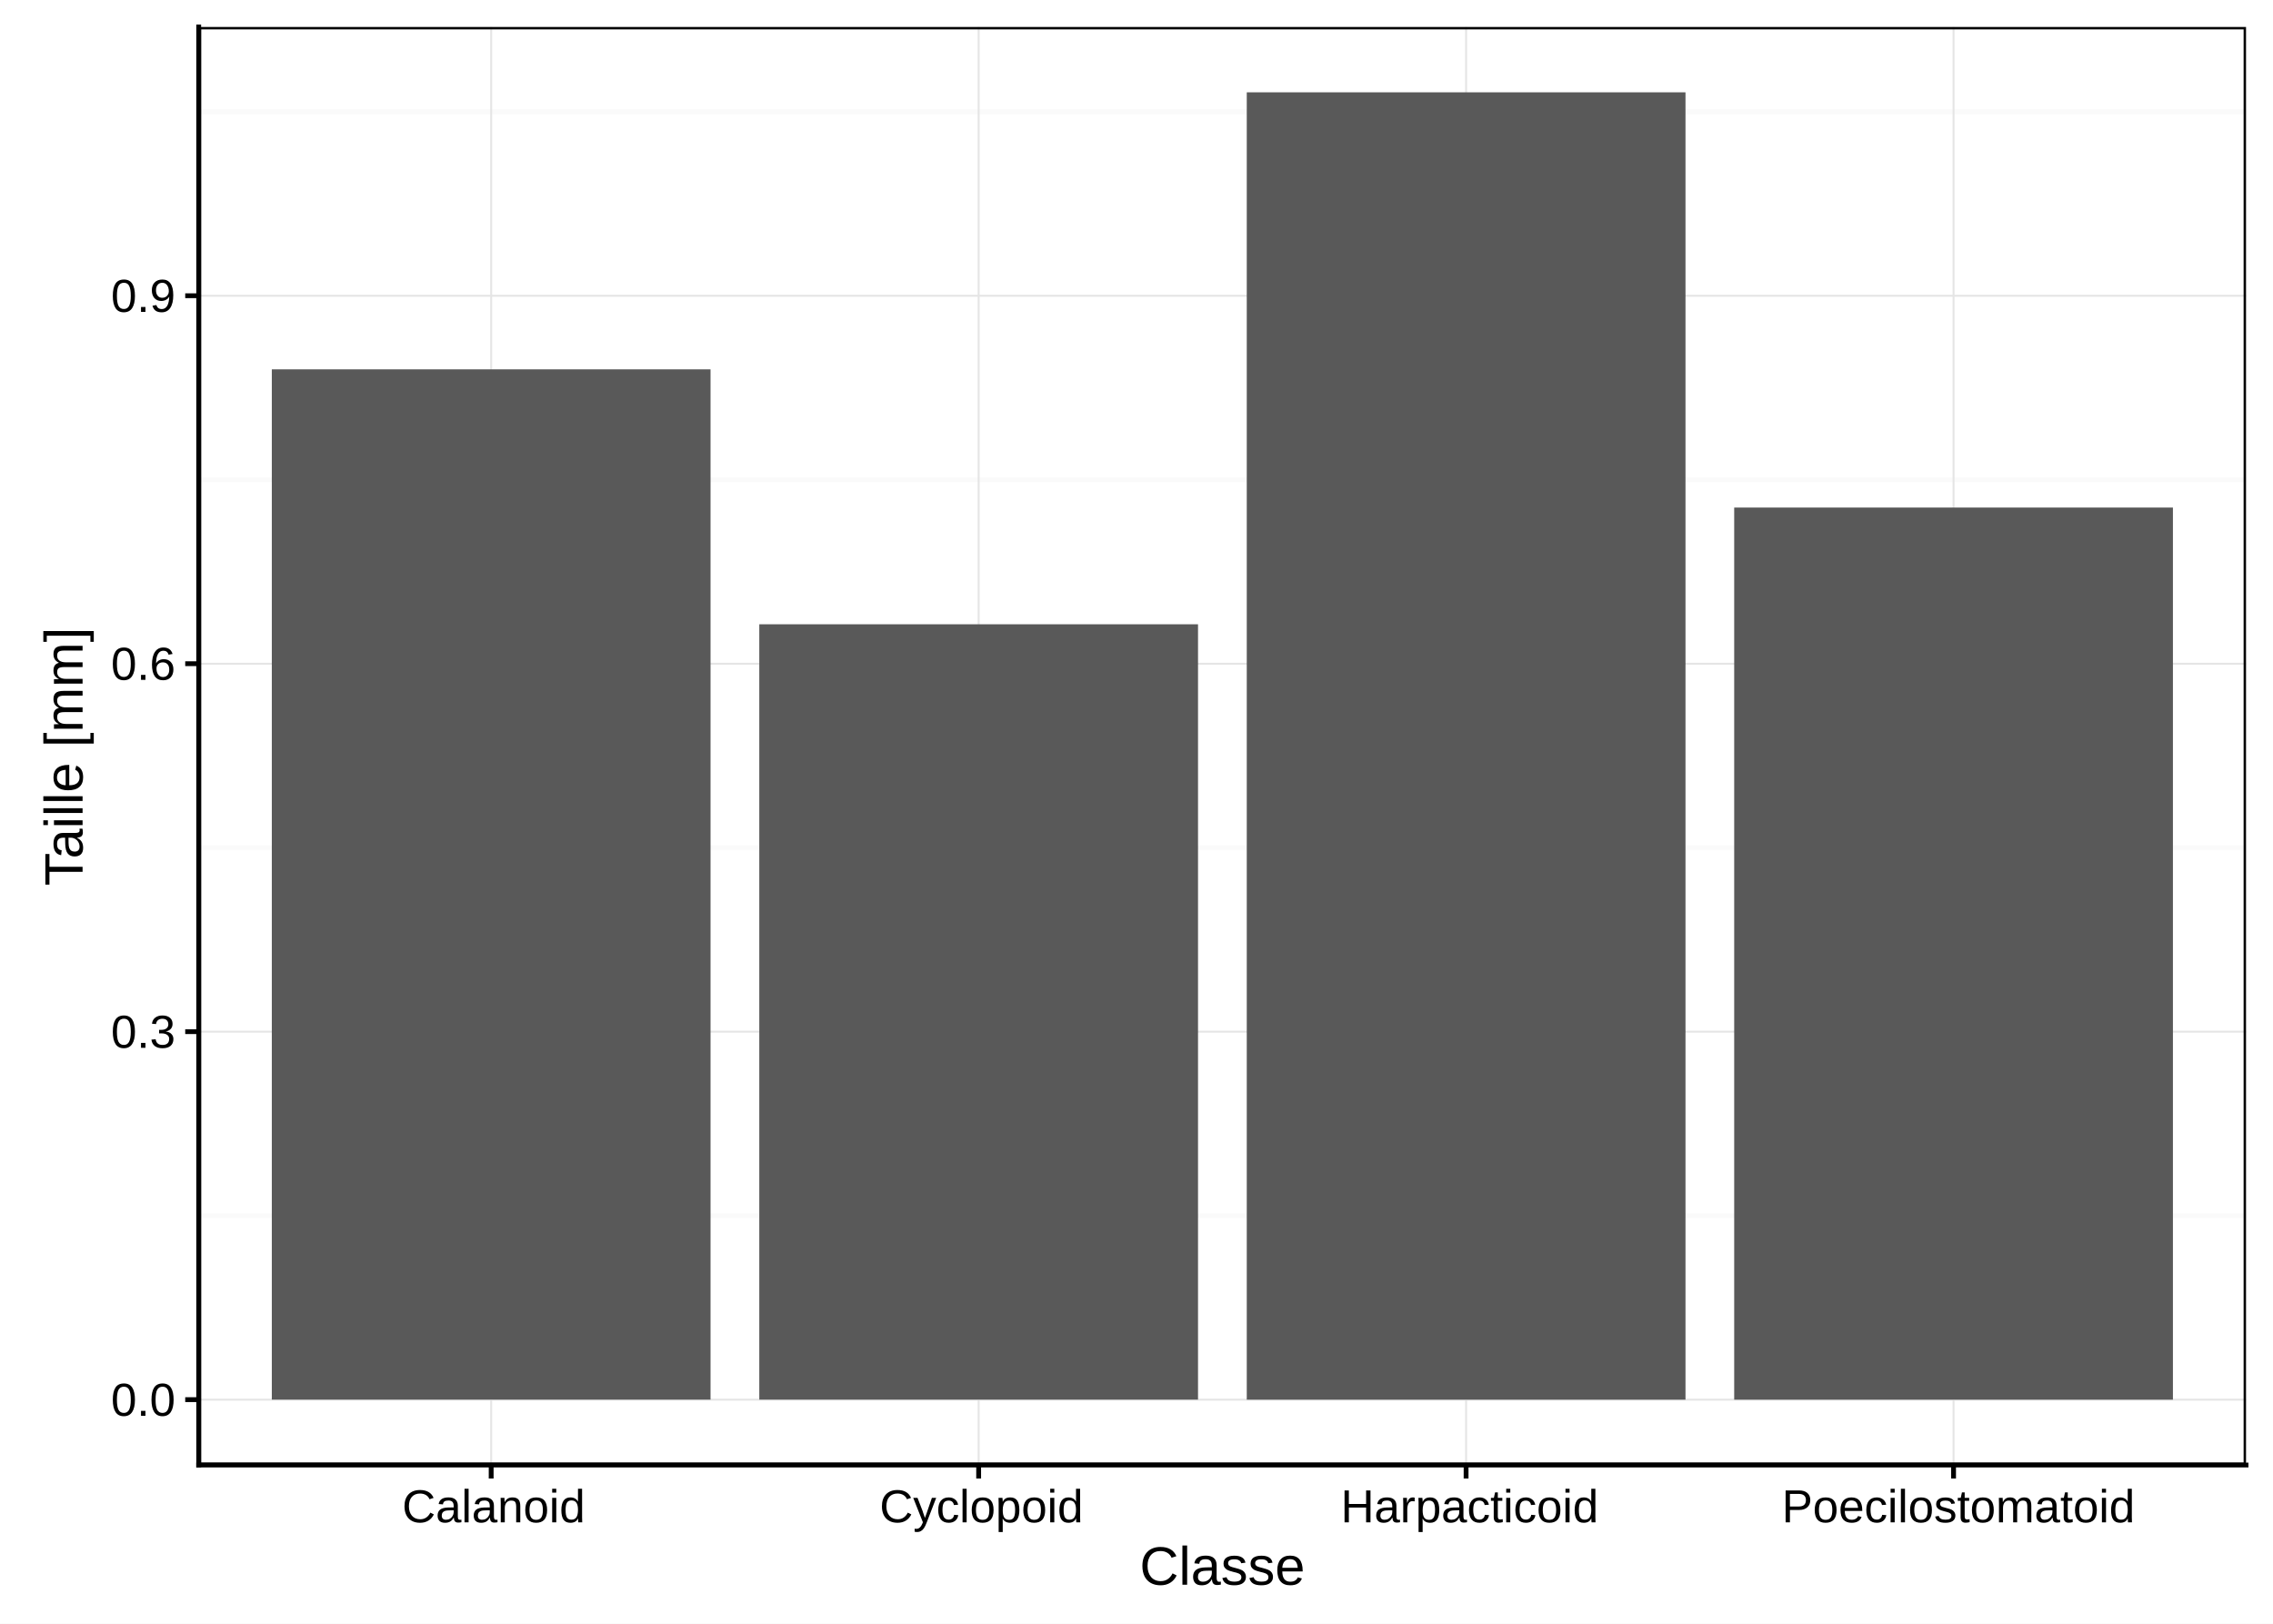
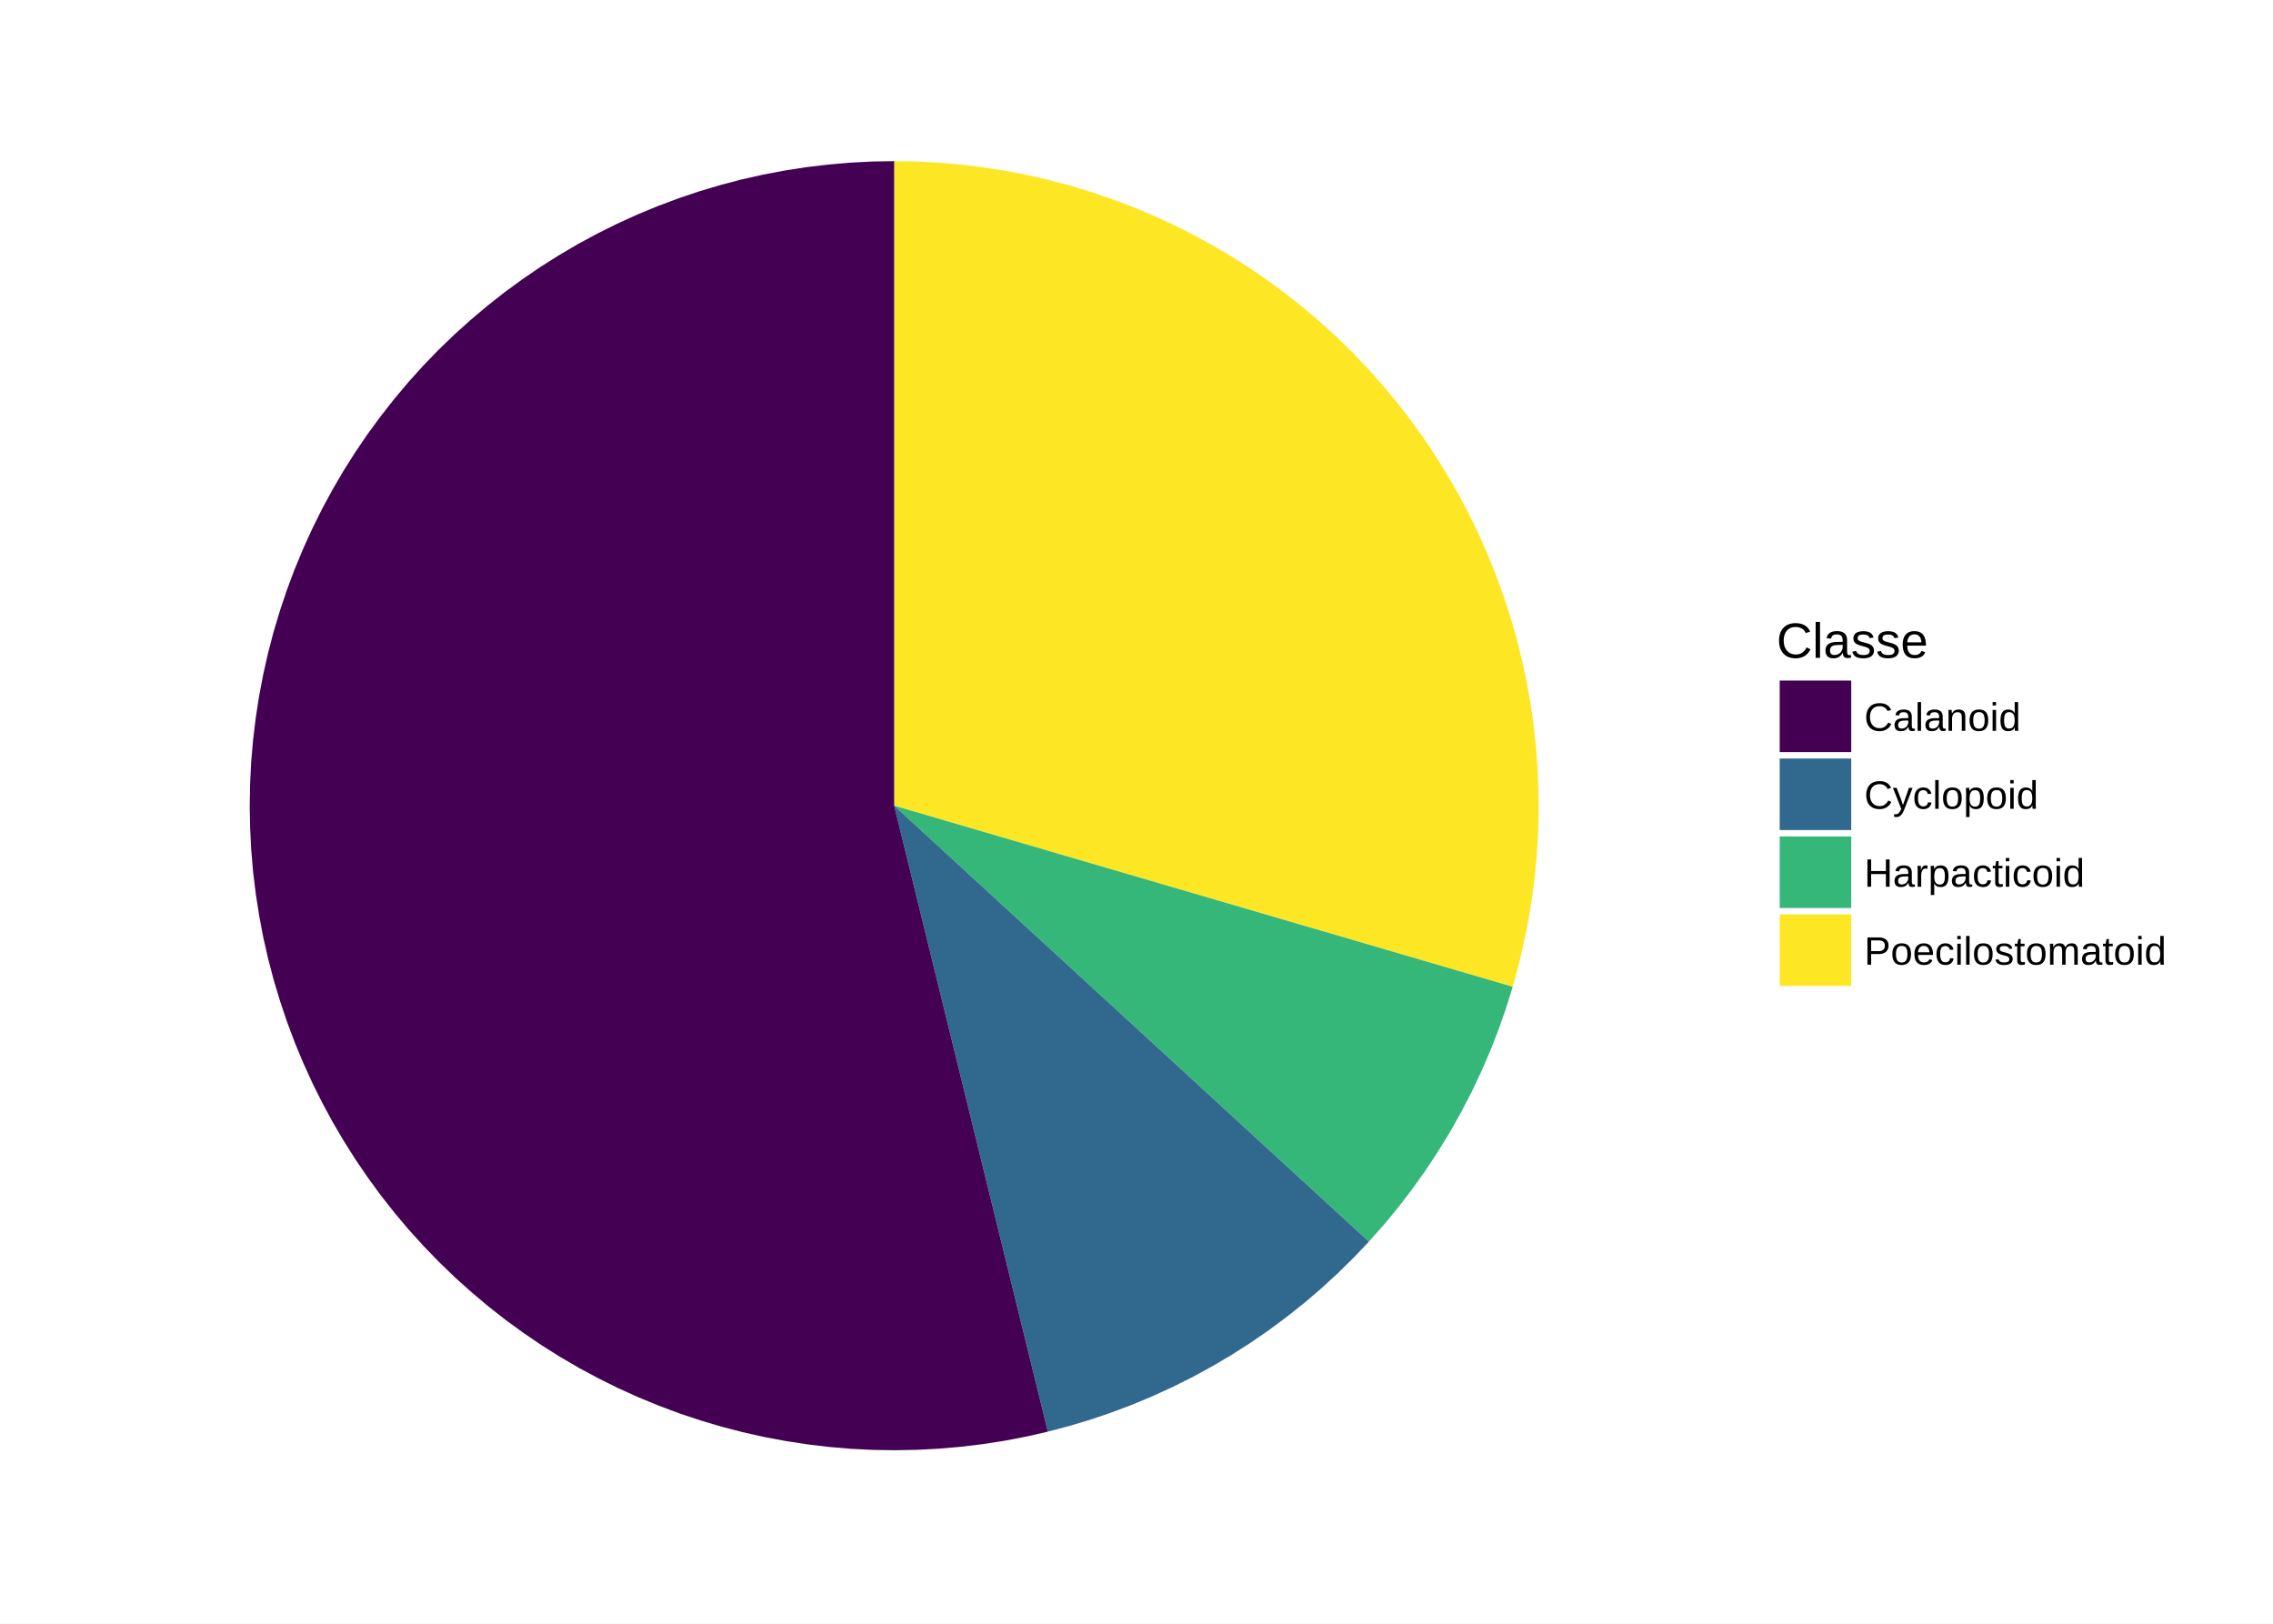
<svg xmlns="http://www.w3.org/2000/svg" viewBox="0 0 504.00 360.00">
  <defs>
    <style type="text/css">
    line, polyline, path, rect, circle {
      fill: none;
      stroke: #000000;
      stroke-linecap: round;
      stroke-linejoin: round;
      stroke-miterlimit: 10.00;
    }
  </style>
  </defs>
  <rect width="100%" height="100%" style="stroke: none; fill: #FFFFFF;" />
-   <rect x="0.00" y="0.00" width="504.00" height="360.00" style="stroke-width: 0.00; stroke: none;" />
  <defs>
-     <clipPath id="cpNDQuMDU5MXw0OTguMDIyfDMyNC44MXw1Ljk3NzU4">
-       <rect x="44.06" y="5.98" width="453.96" height="318.83" />
+     <clipPath id="cpMTYuOTAzNHw0ODcuMDk3fDM2MHww">
+       <rect x="16.90" y="0.00" width="470.19" height="360.00" />
    </clipPath>
  </defs>
-   <rect x="44.06" y="5.98" width="453.96" height="318.83" style="stroke-width: 0.00; stroke: none; fill: #FFFFFF;" clip-path="url(#cpNDQuMDU5MXw0OTguMDIyfDMyNC44MXw1Ljk3NzU4)" />
-   <polyline points="44.06,269.53 498.02,269.53 " style="stroke-width: 1.07; stroke: #FAFAFA; stroke-linecap: butt;" clip-path="url(#cpNDQuMDU5MXw0OTguMDIyfDMyNC44MXw1Ljk3NzU4)" />
-   <polyline points="44.06,187.94 498.02,187.94 " style="stroke-width: 1.07; stroke: #FAFAFA; stroke-linecap: butt;" clip-path="url(#cpNDQuMDU5MXw0OTguMDIyfDMyNC44MXw1Ljk3NzU4)" />
-   <polyline points="44.06,106.36 498.02,106.36 " style="stroke-width: 1.07; stroke: #FAFAFA; stroke-linecap: butt;" clip-path="url(#cpNDQuMDU5MXw0OTguMDIyfDMyNC44MXw1Ljk3NzU4)" />
-   <polyline points="44.06,24.78 498.02,24.78 " style="stroke-width: 1.07; stroke: #FAFAFA; stroke-linecap: butt;" clip-path="url(#cpNDQuMDU5MXw0OTguMDIyfDMyNC44MXw1Ljk3NzU4)" />
-   <polyline points="44.06,310.32 498.02,310.32 " style="stroke-width: 0.43; stroke: #E5E5E5; stroke-linecap: butt;" clip-path="url(#cpNDQuMDU5MXw0OTguMDIyfDMyNC44MXw1Ljk3NzU4)" />
-   <polyline points="44.06,228.73 498.02,228.73 " style="stroke-width: 0.43; stroke: #E5E5E5; stroke-linecap: butt;" clip-path="url(#cpNDQuMDU5MXw0OTguMDIyfDMyNC44MXw1Ljk3NzU4)" />
-   <polyline points="44.06,147.15 498.02,147.15 " style="stroke-width: 0.43; stroke: #E5E5E5; stroke-linecap: butt;" clip-path="url(#cpNDQuMDU5MXw0OTguMDIyfDMyNC44MXw1Ljk3NzU4)" />
-   <polyline points="44.06,65.57 498.02,65.57 " style="stroke-width: 0.43; stroke: #E5E5E5; stroke-linecap: butt;" clip-path="url(#cpNDQuMDU5MXw0OTguMDIyfDMyNC44MXw1Ljk3NzU4)" />
-   <polyline points="108.91,324.81 108.91,5.98 " style="stroke-width: 0.43; stroke: #E5E5E5; stroke-linecap: butt;" clip-path="url(#cpNDQuMDU5MXw0OTguMDIyfDMyNC44MXw1Ljk3NzU4)" />
-   <polyline points="217.00,324.81 217.00,5.98 " style="stroke-width: 0.43; stroke: #E5E5E5; stroke-linecap: butt;" clip-path="url(#cpNDQuMDU5MXw0OTguMDIyfDMyNC44MXw1Ljk3NzU4)" />
-   <polyline points="325.08,324.81 325.08,5.98 " style="stroke-width: 0.43; stroke: #E5E5E5; stroke-linecap: butt;" clip-path="url(#cpNDQuMDU5MXw0OTguMDIyfDMyNC44MXw1Ljk3NzU4)" />
-   <polyline points="433.17,324.81 433.17,5.98 " style="stroke-width: 0.43; stroke: #E5E5E5; stroke-linecap: butt;" clip-path="url(#cpNDQuMDU5MXw0OTguMDIyfDMyNC44MXw1Ljk3NzU4)" />
-   <rect x="60.27" y="81.89" width="97.28" height="228.42" style="stroke-width: 1.07; stroke: none; stroke-linecap: butt; fill: #595959;" clip-path="url(#cpNDQuMDU5MXw0OTguMDIyfDMyNC44MXw1Ljk3NzU4)" />
-   <rect x="168.36" y="138.41" width="97.28" height="171.90" style="stroke-width: 1.07; stroke: none; stroke-linecap: butt; fill: #595959;" clip-path="url(#cpNDQuMDU5MXw0OTguMDIyfDMyNC44MXw1Ljk3NzU4)" />
-   <rect x="276.45" y="20.47" width="97.28" height="289.85" style="stroke-width: 1.07; stroke: none; stroke-linecap: butt; fill: #595959;" clip-path="url(#cpNDQuMDU5MXw0OTguMDIyfDMyNC44MXw1Ljk3NzU4)" />
-   <rect x="384.53" y="112.53" width="97.28" height="197.79" style="stroke-width: 1.07; stroke: none; stroke-linecap: butt; fill: #595959;" clip-path="url(#cpNDQuMDU5MXw0OTguMDIyfDMyNC44MXw1Ljk3NzU4)" />
-   <rect x="44.06" y="5.98" width="453.96" height="318.83" style="stroke-width: 1.07;" clip-path="url(#cpNDQuMDU5MXw0OTguMDIyfDMyNC44MXw1Ljk3NzU4)" />
  <defs>
    <clipPath id="cpMHw1MDR8MzYwfDA=">
      <rect x="0.00" y="0.00" width="504.00" height="360.00" />
    </clipPath>
  </defs>
-   <polyline points="44.06,324.81 44.06,5.98 " style="stroke-width: 1.07; stroke-linecap: square;" clip-path="url(#cpMHw1MDR8MzYwfDA=)" />
+   <defs>
+     <clipPath id="cpMTkuNjQzMXwzNzYuOTAzfDM1Ny4yNnww">
+       <rect x="19.64" y="0.00" width="357.26" height="357.26" />
+     </clipPath>
+   </defs>
+   <polyline points="198.27,178.63 203.00,180.01 207.73,181.40 212.46,182.78 217.19,184.17 221.92,185.55 226.65,186.94 231.38,188.32 236.11,189.71 240.84,191.09 245.57,192.48 250.29,193.86 255.02,195.24 259.75,196.63 264.48,198.01 269.21,199.40 273.94,200.78 278.67,202.17 283.40,203.55 288.13,204.94 292.86,206.32 297.59,207.70 302.32,209.09 307.05,210.47 311.77,211.86 316.50,213.24 321.23,214.63 325.96,216.01 330.69,217.40 335.42,218.78 336.72,214.05 337.85,209.27 338.82,204.45 339.63,199.61 340.27,194.74 340.74,189.85 341.04,184.95 341.17,180.04 341.13,175.13 340.93,170.23 340.56,165.33 340.02,160.45 339.31,155.59 338.43,150.76 337.39,145.96 336.19,141.20 334.82,136.49 333.29,131.82 331.60,127.21 329.76,122.66 327.76,118.17 325.61,113.76 323.30,109.42 320.85,105.17 318.25,101.00 315.52,96.92 312.64,92.95 309.63,89.07 306.49,85.29 303.21,81.63 299.82,78.08 296.31,74.65 292.68,71.35 288.93,68.17 285.09,65.12 281.13,62.20 277.09,59.42 272.94,56.79 268.71,54.29 264.40,51.95 260.01,49.75 255.54,47.70 251.01,45.81 246.42,44.08 241.77,42.51 237.07,41.09 232.32,39.84 227.53,38.75 222.71,37.83 217.85,37.07 212.98,36.48 208.09,36.06 203.18,35.81 198.27,35.73 198.27,40.65 198.27,45.58 198.27,50.51 198.27,55.44 198.27,60.36 198.27,65.29 198.27,70.22 198.27,75.15 198.27,80.08 198.27,85.00 198.27,89.93 198.27,94.86 198.27,99.79 198.27,104.71 198.27,109.64 198.27,114.57 198.27,119.50 198.27,124.43 198.27,129.35 198.27,134.28 198.27,139.21 198.27,144.14 198.27,149.06 198.27,153.99 198.27,158.92 198.27,163.85 198.27,168.77 198.27,173.70 198.27,178.63 198.27,178.63 " style="stroke-width: 1.07; stroke: none; fill: #FDE725;" clip-path="url(#cpMTkuNjQzMXwzNzYuOTAzfDM1Ny4yNnww)" />
+   <polyline points="198.27,178.63 201.90,181.96 205.53,185.30 209.16,188.63 212.79,191.96 216.42,195.30 220.05,198.63 223.68,201.96 227.31,205.29 230.94,208.63 234.57,211.96 238.20,215.29 241.83,218.63 245.46,221.96 249.09,225.29 252.72,228.62 256.35,231.96 259.98,235.29 263.61,238.62 267.24,241.96 270.86,245.29 274.49,248.62 278.12,251.96 281.75,255.29 285.38,258.62 289.01,261.95 292.64,265.29 296.27,268.62 299.90,271.95 303.53,275.29 306.87,271.52 310.07,267.64 313.14,263.64 316.06,259.54 318.84,255.34 321.47,251.05 323.94,246.66 326.26,242.20 328.42,237.65 330.42,233.03 332.25,228.34 333.92,223.59 335.42,218.78 330.69,217.40 325.96,216.01 321.23,214.63 316.50,213.24 311.77,211.86 307.05,210.47 302.32,209.09 297.59,207.70 292.86,206.32 288.13,204.94 283.40,203.55 278.67,202.17 273.94,200.78 269.21,199.40 264.48,198.01 259.75,196.63 255.02,195.24 250.29,193.86 245.57,192.48 240.84,191.09 236.11,189.71 231.38,188.32 226.65,186.94 221.92,185.55 217.19,184.17 212.46,182.78 207.73,181.40 203.00,180.01 198.27,178.63 198.27,178.63 " style="stroke-width: 1.07; stroke: none; fill: #35B779;" clip-path="url(#cpMTkuNjQzMXwzNzYuOTAzfDM1Ny4yNnww)" />
+   <polyline points="198.27,178.63 199.45,183.42 200.62,188.20 201.80,192.99 202.97,197.77 204.15,202.56 205.32,207.34 206.50,212.13 207.67,216.91 208.85,221.70 210.02,226.49 211.20,231.27 212.37,236.06 213.55,240.84 214.72,245.63 215.90,250.41 217.07,255.20 218.25,259.99 219.42,264.77 220.60,269.56 221.77,274.34 222.95,279.13 224.12,283.91 225.30,288.70 226.47,293.48 227.65,298.27 228.82,303.06 230.00,307.84 231.17,312.63 232.35,317.41 237.12,316.15 241.85,314.73 246.52,313.14 251.14,311.40 255.69,309.49 260.18,307.43 264.59,305.22 268.92,302.85 273.17,300.34 277.33,297.68 281.39,294.88 285.35,291.94 289.22,288.86 292.97,285.66 296.61,282.32 300.13,278.86 303.53,275.29 299.90,271.95 296.27,268.62 292.64,265.29 289.01,261.95 285.38,258.62 281.75,255.29 278.12,251.96 274.49,248.62 270.86,245.29 267.24,241.96 263.61,238.62 259.98,235.29 256.35,231.96 252.72,228.62 249.09,225.29 245.46,221.96 241.83,218.63 238.20,215.29 234.57,211.96 230.94,208.63 227.31,205.29 223.68,201.96 220.05,198.63 216.42,195.30 212.79,191.96 209.16,188.63 205.53,185.30 201.90,181.96 198.27,178.63 198.27,178.63 " style="stroke-width: 1.07; stroke: none; fill: #31688E;" clip-path="url(#cpMTkuNjQzMXwzNzYuOTAzfDM1Ny4yNnww)" />
+   <polyline points="198.27,178.63 198.27,173.70 198.27,168.77 198.27,163.85 198.27,158.92 198.27,153.99 198.27,149.06 198.27,144.14 198.27,139.21 198.27,134.28 198.27,129.35 198.27,124.43 198.27,119.50 198.27,114.57 198.27,109.64 198.27,104.71 198.27,99.79 198.27,94.86 198.27,89.93 198.27,85.00 198.27,80.08 198.27,75.15 198.27,70.22 198.27,65.29 198.27,60.36 198.27,55.44 198.27,50.51 198.27,45.58 198.27,40.65 198.27,35.73 193.39,35.81 188.52,36.06 183.65,36.48 178.80,37.06 173.98,37.81 169.18,38.72 164.42,39.79 159.70,41.03 155.02,42.43 150.39,43.99 145.82,45.70 141.31,47.57 136.87,49.59 132.50,51.76 128.20,54.08 123.99,56.55 119.86,59.16 115.83,61.91 111.89,64.79 108.05,67.81 104.32,70.96 100.69,74.23 97.18,77.62 93.79,81.13 90.52,84.76 87.38,88.50 84.37,92.34 81.48,96.28 78.74,100.31 76.13,104.44 73.67,108.66 71.35,112.96 69.18,117.33 67.17,121.77 65.30,126.29 63.59,130.86 62.04,135.49 60.64,140.17 59.41,144.89 58.34,149.65 57.43,154.45 56.69,159.27 56.11,164.12 55.69,168.99 55.45,173.86 55.37,178.74 55.46,183.63 55.71,188.50 56.13,193.37 56.72,198.21 57.47,203.04 58.38,207.83 59.46,212.59 60.70,217.31 62.11,221.99 63.67,226.62 65.38,231.19 67.26,235.70 69.28,240.14 71.46,244.51 73.78,248.80 76.25,253.01 78.87,257.14 81.62,261.17 84.50,265.11 87.52,268.94 90.67,272.67 93.95,276.29 97.35,279.80 100.86,283.19 104.49,286.45 108.23,289.60 112.07,292.61 116.01,295.48 120.05,298.23 124.18,300.83 128.40,303.29 132.70,305.60 137.08,307.77 141.52,309.78 146.04,311.64 150.61,313.35 155.24,314.90 159.92,316.29 164.64,317.52 169.41,318.59 174.21,319.49 179.03,320.23 183.88,320.81 188.74,321.22 193.62,321.46 198.50,321.53 203.38,321.44 208.26,321.18 213.12,320.76 217.97,320.17 222.79,319.42 227.59,318.50 232.35,317.41 231.17,312.63 230.00,307.84 228.82,303.06 227.65,298.27 226.47,293.48 225.30,288.70 224.12,283.91 222.95,279.13 221.77,274.34 220.60,269.56 219.42,264.77 218.25,259.99 217.07,255.20 215.90,250.41 214.72,245.63 213.55,240.84 212.37,236.06 211.20,231.27 210.02,226.49 208.85,221.70 207.67,216.91 206.50,212.13 205.32,207.34 204.15,202.56 202.97,197.77 201.80,192.99 200.62,188.20 199.45,183.42 198.27,178.63 198.27,178.63 " style="stroke-width: 1.07; stroke: none; fill: #440154;" clip-path="url(#cpMTkuNjQzMXwzNzYuOTAzfDM1Ny4yNnww)" />
+   <defs>
+     <clipPath id="cpMHw1MDR8MzYwfDA=">
+       <rect x="0.00" y="0.00" width="504.00" height="360.00" />
+     </clipPath>
+   </defs>
  <g clip-path="url(#cpMHw1MDR8MzYwfDA=)">
-     <text x="24.61" y="313.90" style="font-size: 10.28px; font-family: Arial;" textLength="13.90px" lengthAdjust="spacingAndGlyphs">0.0</text>
+     <text x="393.91" y="145.85" style="font-size: 11.00px; font-family: Arial;" textLength="33.62px" lengthAdjust="spacingAndGlyphs">Classe</text>
+   </g>
+   <rect x="394.62" y="150.89" width="15.86" height="15.86" style="stroke-width: 1.07; stroke: none; stroke-linejoin: miter; fill: #440154;" clip-path="url(#cpMHw1MDR8MzYwfDA=)" />
+   <rect x="394.62" y="168.17" width="15.86" height="15.86" style="stroke-width: 1.07; stroke: none; stroke-linejoin: miter; fill: #31688E;" clip-path="url(#cpMHw1MDR8MzYwfDA=)" />
+   <rect x="394.62" y="185.45" width="15.86" height="15.86" style="stroke-width: 1.07; stroke: none; stroke-linejoin: miter; fill: #35B779;" clip-path="url(#cpMHw1MDR8MzYwfDA=)" />
+   <rect x="394.62" y="202.73" width="15.86" height="15.86" style="stroke-width: 1.07; stroke: none; stroke-linejoin: miter; fill: #FDE725;" clip-path="url(#cpMHw1MDR8MzYwfDA=)" />
+   <g clip-path="url(#cpMHw1MDR8MzYwfDA=)">
+     <text x="413.35" y="162.04" style="font-size: 8.80px; font-family: Arial;" textLength="35.53px" lengthAdjust="spacingAndGlyphs">Calanoid</text>
  </g>
  <g clip-path="url(#cpMHw1MDR8MzYwfDA=)">
-     <text x="24.61" y="232.31" style="font-size: 10.28px; font-family: Arial;" textLength="13.90px" lengthAdjust="spacingAndGlyphs">0.3</text>
+     <text x="413.35" y="179.32" style="font-size: 8.80px; font-family: Arial;" textLength="39.52px" lengthAdjust="spacingAndGlyphs">Cyclopoid</text>
  </g>
  <g clip-path="url(#cpMHw1MDR8MzYwfDA=)">
-     <text x="24.61" y="150.73" style="font-size: 10.28px; font-family: Arial;" textLength="13.90px" lengthAdjust="spacingAndGlyphs">0.6</text>
+     <text x="413.35" y="196.60" style="font-size: 8.80px; font-family: Arial;" textLength="50.02px" lengthAdjust="spacingAndGlyphs">Harpacticoid</text>
  </g>
  <g clip-path="url(#cpMHw1MDR8MzYwfDA=)">
-     <text x="24.61" y="69.15" style="font-size: 10.28px; font-family: Arial;" textLength="13.90px" lengthAdjust="spacingAndGlyphs">0.9</text>
-   </g>
-   <polyline points="41.07,310.32 44.06,310.32 " style="stroke-width: 1.07; stroke-linecap: butt;" clip-path="url(#cpMHw1MDR8MzYwfDA=)" />
-   <polyline points="41.07,228.73 44.06,228.73 " style="stroke-width: 1.07; stroke-linecap: butt;" clip-path="url(#cpMHw1MDR8MzYwfDA=)" />
-   <polyline points="41.07,147.15 44.06,147.15 " style="stroke-width: 1.07; stroke-linecap: butt;" clip-path="url(#cpMHw1MDR8MzYwfDA=)" />
-   <polyline points="41.07,65.57 44.06,65.57 " style="stroke-width: 1.07; stroke-linecap: butt;" clip-path="url(#cpMHw1MDR8MzYwfDA=)" />
-   <polyline points="44.06,324.81 498.02,324.81 " style="stroke-width: 1.07; stroke-linecap: square;" clip-path="url(#cpMHw1MDR8MzYwfDA=)" />
-   <polyline points="108.91,327.80 108.91,324.81 " style="stroke-width: 1.07; stroke-linecap: butt;" clip-path="url(#cpMHw1MDR8MzYwfDA=)" />
-   <polyline points="217.00,327.80 217.00,324.81 " style="stroke-width: 1.07; stroke-linecap: butt;" clip-path="url(#cpMHw1MDR8MzYwfDA=)" />
-   <polyline points="325.08,327.80 325.08,324.81 " style="stroke-width: 1.07; stroke-linecap: butt;" clip-path="url(#cpMHw1MDR8MzYwfDA=)" />
-   <polyline points="433.17,327.80 433.17,324.81 " style="stroke-width: 1.07; stroke-linecap: butt;" clip-path="url(#cpMHw1MDR8MzYwfDA=)" />
-   <g clip-path="url(#cpMHw1MDR8MzYwfDA=)">
-     <text x="89.17" y="337.52" style="font-size: 10.28px; font-family: Arial;" textLength="39.47px" lengthAdjust="spacingAndGlyphs">Calanoid</text>
-   </g>
-   <g clip-path="url(#cpMHw1MDR8MzYwfDA=)">
-     <text x="195.04" y="337.52" style="font-size: 10.28px; font-family: Arial;" textLength="43.91px" lengthAdjust="spacingAndGlyphs">Cyclopoid</text>
-   </g>
-   <g clip-path="url(#cpMHw1MDR8MzYwfDA=)">
-     <text x="297.29" y="337.52" style="font-size: 10.28px; font-family: Arial;" textLength="55.58px" lengthAdjust="spacingAndGlyphs">Harpacticoid</text>
-   </g>
-   <g clip-path="url(#cpMHw1MDR8MzYwfDA=)">
-     <text x="395.09" y="337.52" style="font-size: 10.28px; font-family: Arial;" textLength="76.15px" lengthAdjust="spacingAndGlyphs">Poecilostomatoid</text>
-   </g>
-   <g clip-path="url(#cpMHw1MDR8MzYwfDA=)">
-     <text x="252.70" y="351.35" style="font-size: 12.00px; font-family: Arial;" textLength="36.68px" lengthAdjust="spacingAndGlyphs">Classe</text>
-   </g>
-   <g clip-path="url(#cpMHw1MDR8MzYwfDA=)">
-     <text transform="translate(18.31,196.40) rotate(-90)" style="font-size: 12.00px; font-family: Arial;" textLength="62.00px" lengthAdjust="spacingAndGlyphs">Taille  [mm]</text>
+     <text x="413.35" y="213.88" style="font-size: 8.80px; font-family: Arial;" textLength="68.54px" lengthAdjust="spacingAndGlyphs">Poecilostomatoid</text>
  </g>
</svg>
